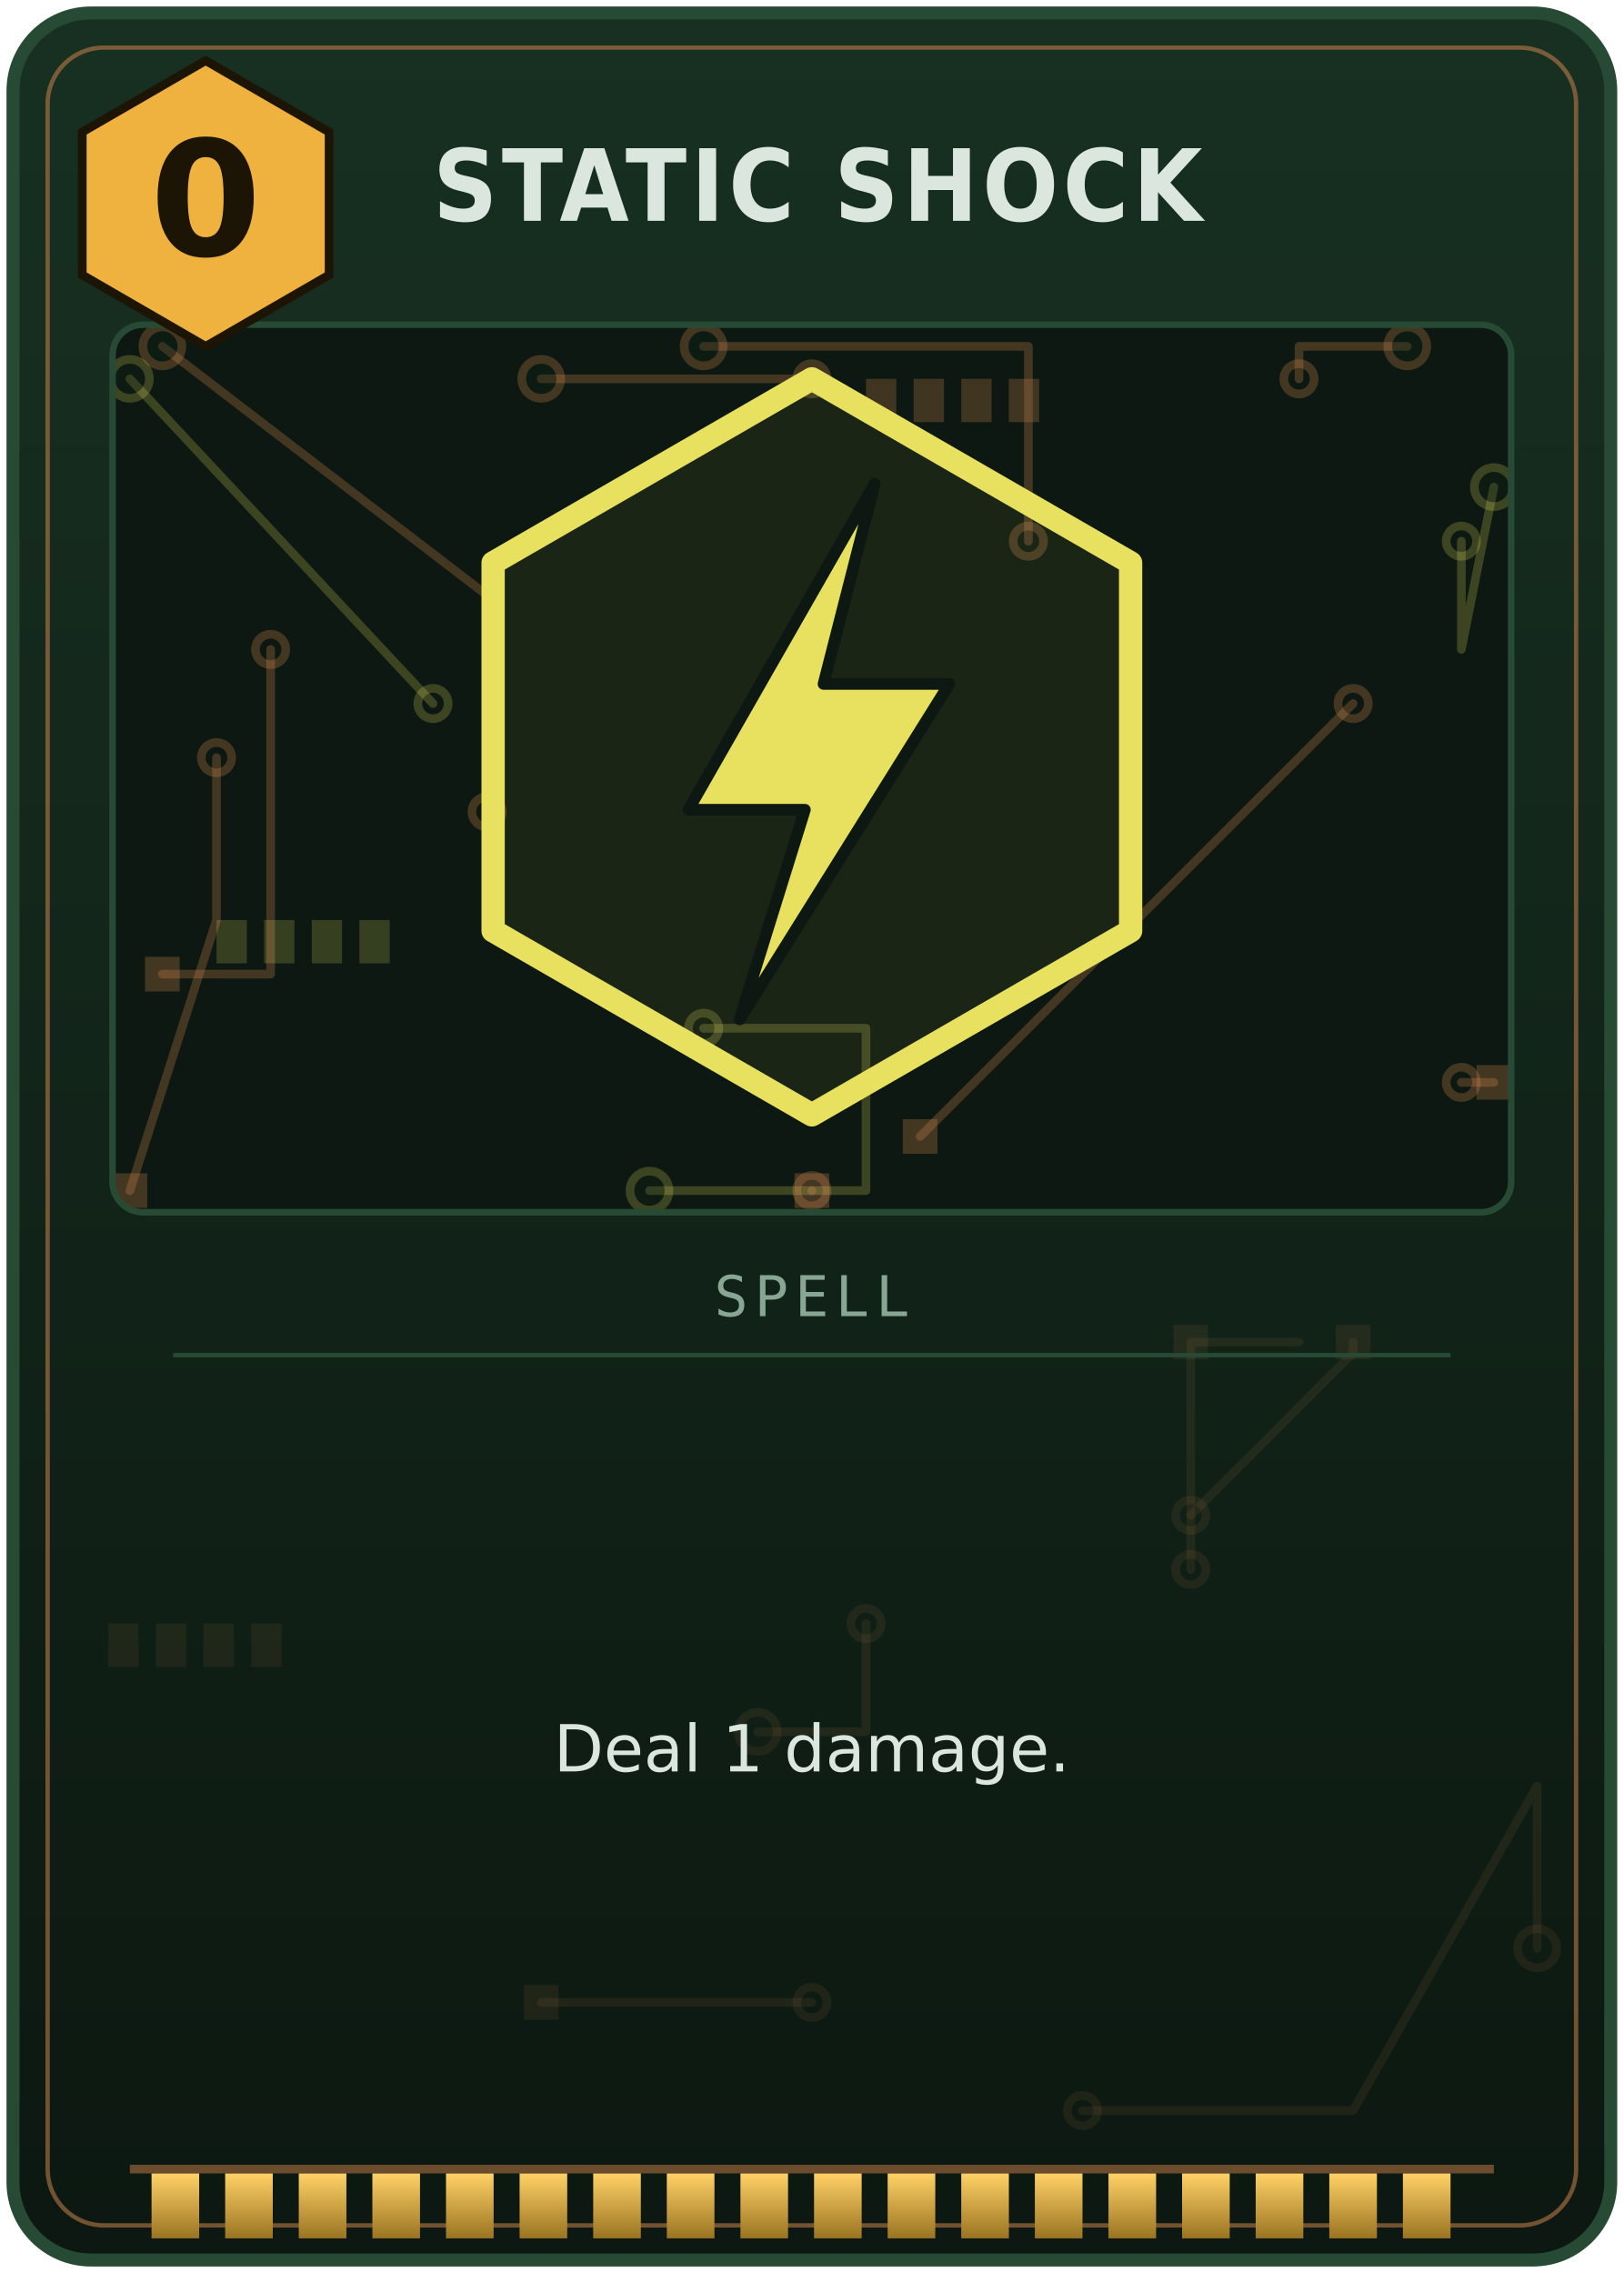
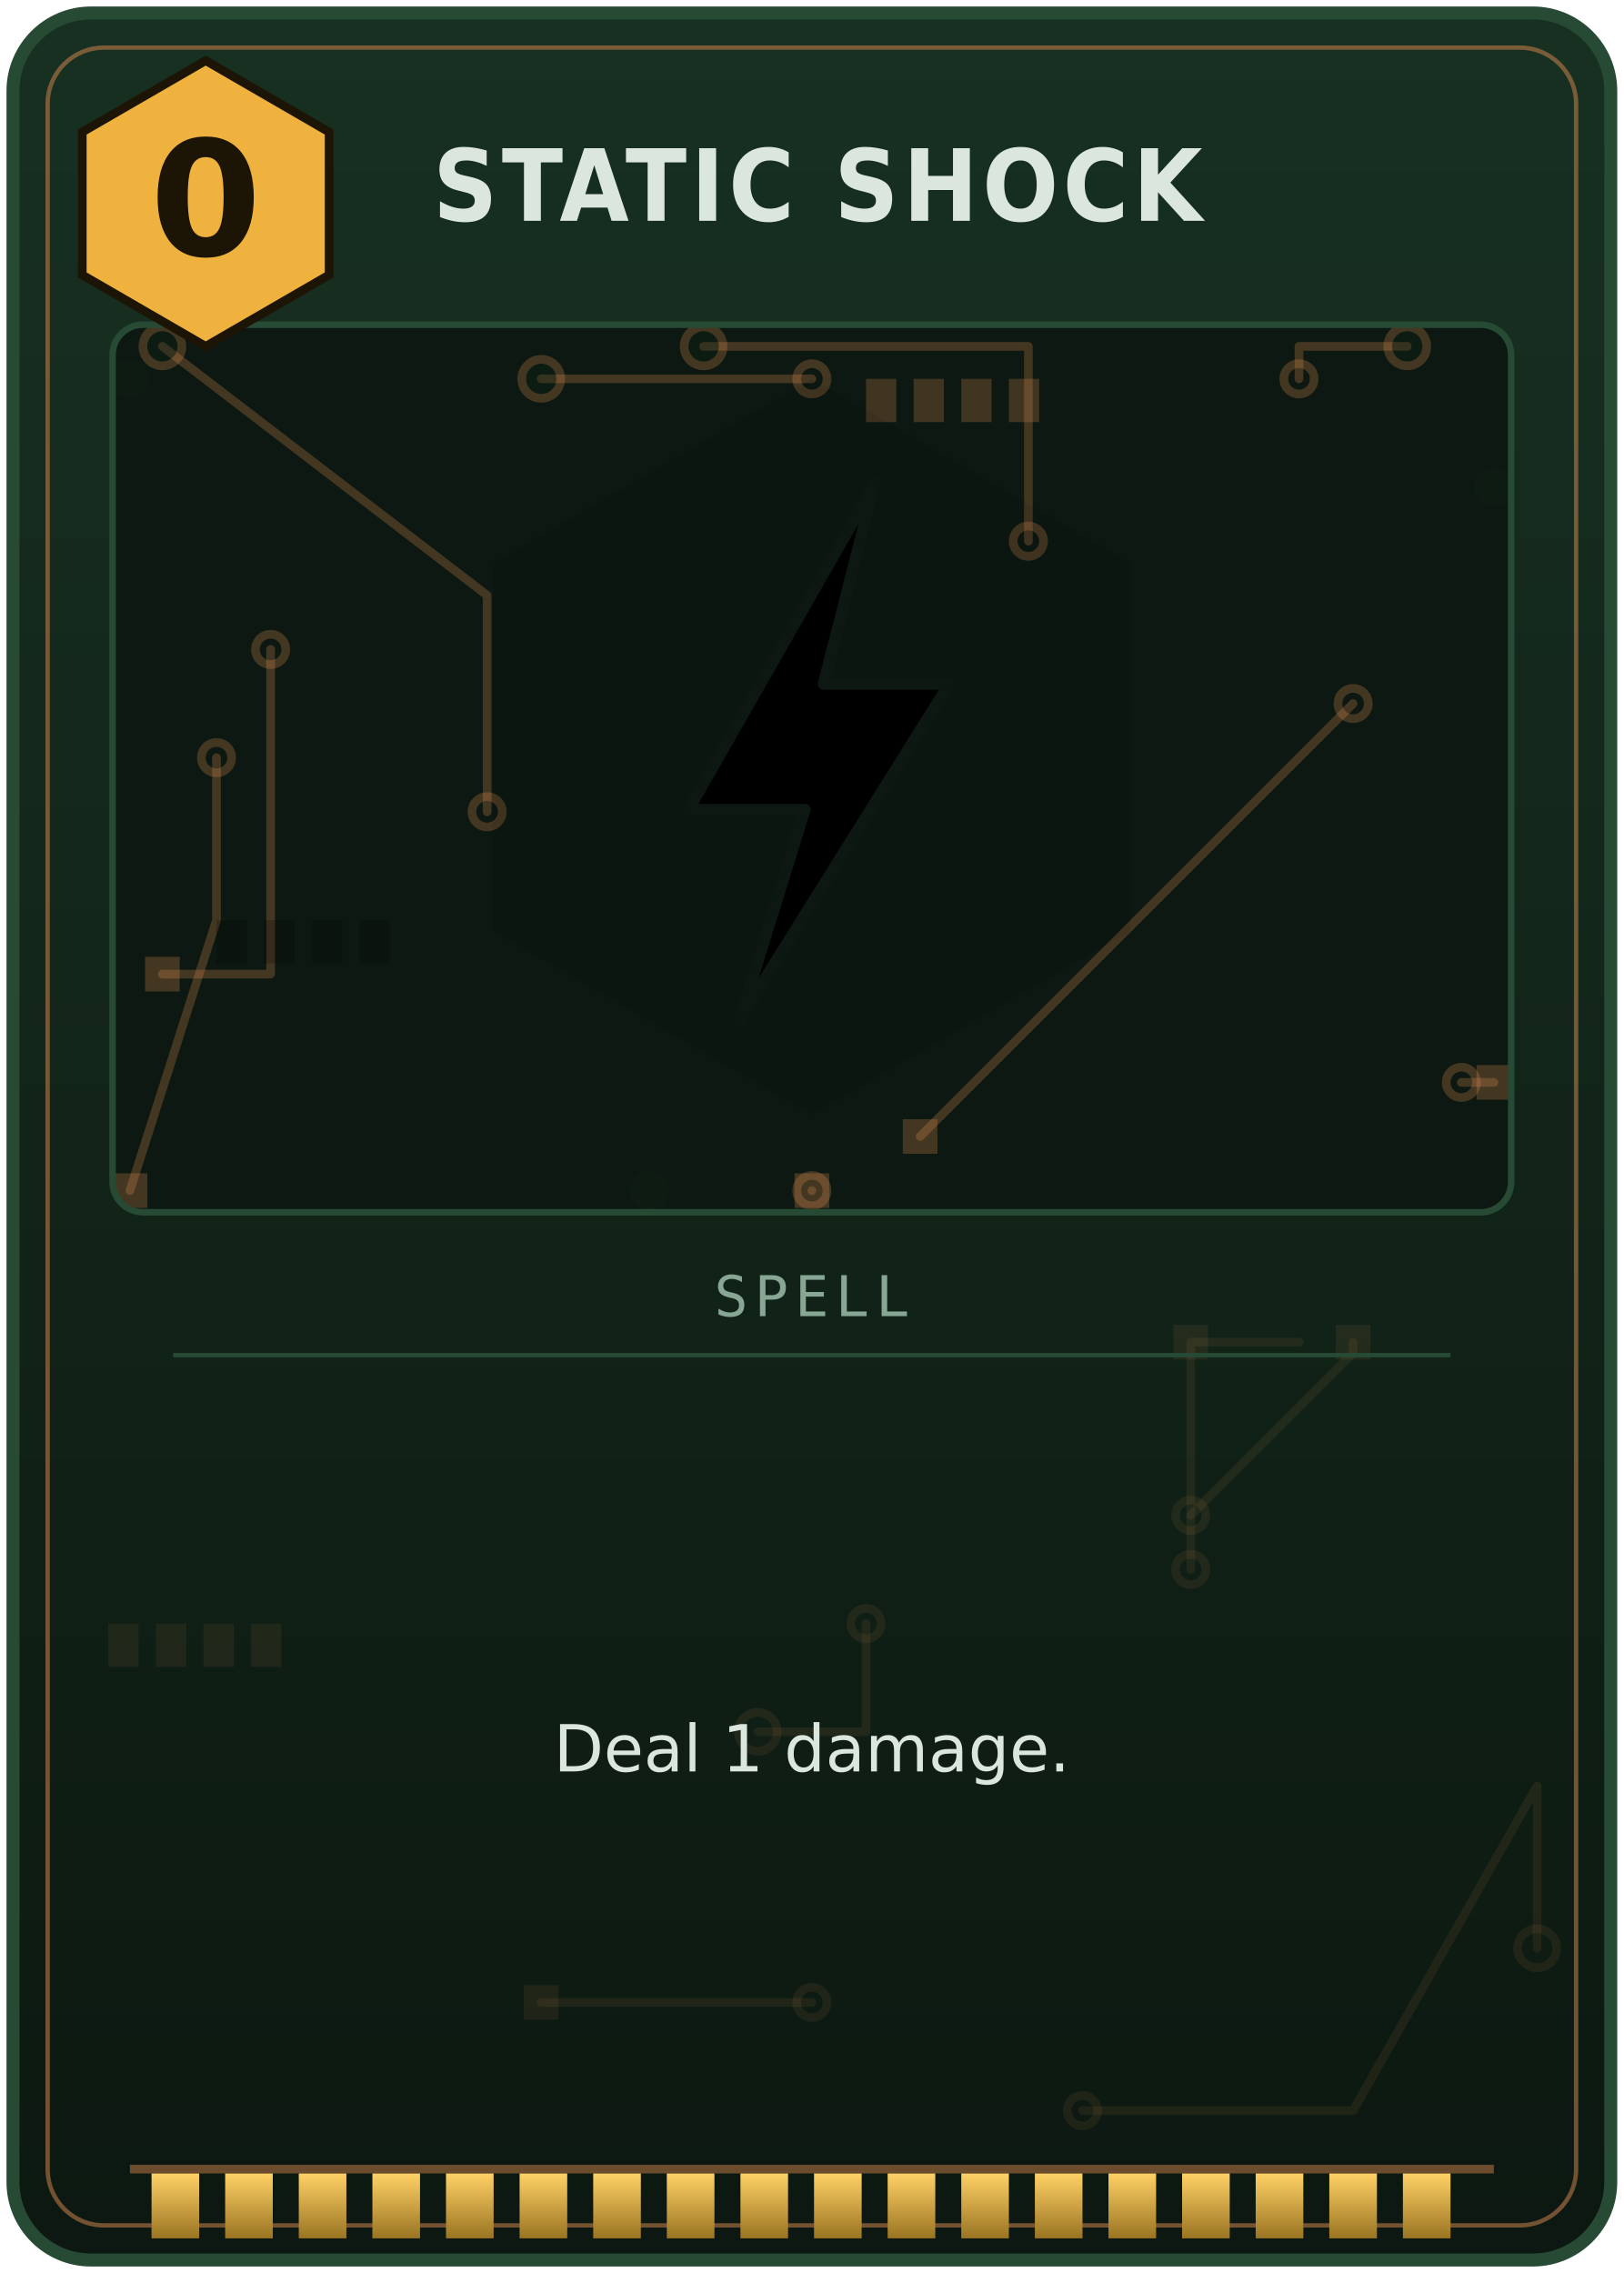
<svg xmlns="http://www.w3.org/2000/svg" width="750" height="1050" viewBox="0 0 750 1050">
  <defs>
    <linearGradient id="bggrad" x1="0" y1="0" x2="0" y2="1">
      <stop offset="0" stop-color="#173021" />
      <stop offset="0.5" stop-color="#122419" />
      <stop offset="1" stop-color="#0c1811" />
    </linearGradient>
    <linearGradient id="guldgrad" x1="0" y1="0" x2="0" y2="1">
      <stop offset="0" stop-color="#ffd166" />
      <stop offset="1" stop-color="#9a7422" />
    </linearGradient>
    <clipPath id="artclip">
      <rect x="52" y="150" width="646" height="410" rx="14" />
    </clipPath>
  </defs>
  <rect x="6" y="6" width="738" height="1038" rx="36" fill="url(#bggrad)" stroke="#274a35" stroke-width="6" />
  <rect x="22" y="22" width="706" height="1006" rx="26" fill="none" stroke="#c9814a" stroke-width="2" opacity="0.55" />
  <circle cx="500" cy="975" r="7" fill="none" stroke="#c9814a" stroke-width="4" opacity="0.1" />
  <path d="M 500 975 L 625 975 L 710 825 L 710 900" fill="none" stroke="#c9814a" stroke-width="4" stroke-linecap="round" stroke-linejoin="round" opacity="0.1" />
  <circle cx="710" cy="900" r="9" fill="#122419" stroke="#c9814a" stroke-width="4" opacity="0.1" />
  <circle cx="550" cy="700" r="7" fill="none" stroke="#c9814a" stroke-width="4" opacity="0.1" />
  <path d="M 550 700 L 625 625 L 625 620" fill="none" stroke="#c9814a" stroke-width="4" stroke-linecap="round" stroke-linejoin="round" opacity="0.1" />
  <rect x="617" y="612" width="16" height="16" fill="#c9814a" opacity="0.1" />
  <circle cx="550" cy="725" r="7" fill="none" stroke="#c9814a" stroke-width="4" opacity="0.1" />
  <path d="M 550 725 L 550 620 L 600 620 L 550 620" fill="none" stroke="#c9814a" stroke-width="4" stroke-linecap="round" stroke-linejoin="round" opacity="0.1" />
  <rect x="542" y="612" width="16" height="16" fill="#c9814a" opacity="0.1" />
  <circle cx="375" cy="925" r="7" fill="none" stroke="#c9814a" stroke-width="4" opacity="0.1" />
  <path d="M 375 925 L 250 925" fill="none" stroke="#c9814a" stroke-width="4" stroke-linecap="round" stroke-linejoin="round" opacity="0.1" />
  <rect x="242" y="917" width="16" height="16" fill="#c9814a" opacity="0.1" />
  <circle cx="400" cy="750" r="7" fill="none" stroke="#c9814a" stroke-width="4" opacity="0.1" />
  <path d="M 400 750 L 400 800 L 350 800" fill="none" stroke="#c9814a" stroke-width="4" stroke-linecap="round" stroke-linejoin="round" opacity="0.1" />
  <circle cx="350" cy="800" r="9" fill="#122419" stroke="#c9814a" stroke-width="4" opacity="0.1" />
  <rect x="50" y="750" width="14" height="20" fill="#c9814a" opacity="0.09" />
  <rect x="72" y="750" width="14" height="20" fill="#c9814a" opacity="0.09" />
  <rect x="94" y="750" width="14" height="20" fill="#c9814a" opacity="0.09" />
  <rect x="116" y="750" width="14" height="20" fill="#c9814a" opacity="0.09" />
  <g clip-path="url(#artclip)">
    <rect x="52" y="150" width="646" height="410" fill="#0c1811" />
    <circle cx="125" cy="300" r="7" fill="none" stroke="#c9814a" stroke-width="4" opacity="0.3" />
    <path d="M 125 300 L 125 450 L 75 450" fill="none" stroke="#c9814a" stroke-width="4" stroke-linecap="round" stroke-linejoin="round" opacity="0.3" />
    <rect x="67" y="442" width="16" height="16" fill="#c9814a" opacity="0.3" />
    <circle cx="675" cy="500" r="7" fill="none" stroke="#c9814a" stroke-width="4" opacity="0.3" />
    <path d="M 675 500 L 690 500" fill="none" stroke="#c9814a" stroke-width="4" stroke-linecap="round" stroke-linejoin="round" opacity="0.3" />
    <rect x="682" y="492" width="16" height="16" fill="#c9814a" opacity="0.3" />
    <circle cx="625" cy="325" r="7" fill="none" stroke="#c9814a" stroke-width="4" opacity="0.3" />
    <path d="M 625 325 L 525 425 L 425 525" fill="none" stroke="#c9814a" stroke-width="4" stroke-linecap="round" stroke-linejoin="round" opacity="0.3" />
    <rect x="417" y="517" width="16" height="16" fill="#c9814a" opacity="0.3" />
    <circle cx="100" cy="350" r="7" fill="none" stroke="#c9814a" stroke-width="4" opacity="0.3" />
    <path d="M 100 350 L 100 425 L 60 550" fill="none" stroke="#c9814a" stroke-width="4" stroke-linecap="round" stroke-linejoin="round" opacity="0.3" />
    <rect x="52" y="542" width="16" height="16" fill="#c9814a" opacity="0.3" />
    <circle cx="600" cy="175" r="7" fill="none" stroke="#c9814a" stroke-width="4" opacity="0.3" />
    <path d="M 600 175 L 600 160 L 650 160" fill="none" stroke="#c9814a" stroke-width="4" stroke-linecap="round" stroke-linejoin="round" opacity="0.3" />
    <circle cx="650" cy="160" r="9" fill="#122419" stroke="#c9814a" stroke-width="4" opacity="0.3" />
    <circle cx="225" cy="375" r="7" fill="none" stroke="#c9814a" stroke-width="4" opacity="0.3" />
    <path d="M 225 375 L 225 275 L 75 160" fill="none" stroke="#c9814a" stroke-width="4" stroke-linecap="round" stroke-linejoin="round" opacity="0.3" />
    <circle cx="75" cy="160" r="9" fill="#122419" stroke="#c9814a" stroke-width="4" opacity="0.3" />
    <circle cx="375" cy="175" r="7" fill="none" stroke="#c9814a" stroke-width="4" opacity="0.3" />
    <path d="M 375 175 L 250 175" fill="none" stroke="#c9814a" stroke-width="4" stroke-linecap="round" stroke-linejoin="round" opacity="0.3" />
    <circle cx="250" cy="175" r="9" fill="#122419" stroke="#c9814a" stroke-width="4" opacity="0.3" />
    <circle cx="475" cy="250" r="7" fill="none" stroke="#c9814a" stroke-width="4" opacity="0.3" />
    <path d="M 475 250 L 475 160 L 325 160" fill="none" stroke="#c9814a" stroke-width="4" stroke-linecap="round" stroke-linejoin="round" opacity="0.3" />
    <circle cx="325" cy="160" r="9" fill="#122419" stroke="#c9814a" stroke-width="4" opacity="0.3" />
    <circle cx="375" cy="550" r="7" fill="none" stroke="#c9814a" stroke-width="4" opacity="0.3" />
    <path d="M 375 550 L 375 550" fill="none" stroke="#c9814a" stroke-width="4" stroke-linecap="round" stroke-linejoin="round" opacity="0.3" />
    <rect x="367" y="542" width="16" height="16" fill="#c9814a" opacity="0.3" />
    <rect x="400" y="175" width="14" height="20" fill="#c9814a" opacity="0.27" />
    <rect x="422" y="175" width="14" height="20" fill="#c9814a" opacity="0.27" />
    <rect x="444" y="175" width="14" height="20" fill="#c9814a" opacity="0.27" />
    <rect x="466" y="175" width="14" height="20" fill="#c9814a" opacity="0.27" />
-     <circle cx="675" cy="250" r="7" fill="none" stroke="#e8e05f" stroke-width="4" opacity="0.22" />
-     <path d="M 675 250 L 675 300 L 690 225" fill="none" stroke="#e8e05f" stroke-width="4" stroke-linecap="round" stroke-linejoin="round" opacity="0.22" />
-     <circle cx="690" cy="225" r="9" fill="#122419" stroke="#e8e05f" stroke-width="4" opacity="0.22" />
-     <circle cx="325" cy="475" r="7" fill="none" stroke="#e8e05f" stroke-width="4" opacity="0.22" />
-     <path d="M 325 475 L 400 475 L 400 550 L 300 550" fill="none" stroke="#e8e05f" stroke-width="4" stroke-linecap="round" stroke-linejoin="round" opacity="0.22" />
-     <circle cx="300" cy="550" r="9" fill="#122419" stroke="#e8e05f" stroke-width="4" opacity="0.22" />
-     <circle cx="200" cy="325" r="7" fill="none" stroke="#e8e05f" stroke-width="4" opacity="0.22" />
-     <path d="M 200 325 L 60 175" fill="none" stroke="#e8e05f" stroke-width="4" stroke-linecap="round" stroke-linejoin="round" opacity="0.22" />
-     <circle cx="60" cy="175" r="9" fill="#122419" stroke="#e8e05f" stroke-width="4" opacity="0.22" />
-     <rect x="100" y="425" width="14" height="20" fill="#e8e05f" opacity="0.198" />
-     <rect x="122" y="425" width="14" height="20" fill="#e8e05f" opacity="0.198" />
-     <rect x="144" y="425" width="14" height="20" fill="#e8e05f" opacity="0.198" />
-     <rect x="166" y="425" width="14" height="20" fill="#e8e05f" opacity="0.198" />
+     <circle cx="675" cy="250" r="7" fill="none" stroke="undefined" stroke-width="4" opacity="0.22" />
+     <path d="M 675 250 L 675 300 L 690 225" fill="none" stroke="undefined" stroke-width="4" stroke-linecap="round" stroke-linejoin="round" opacity="0.22" />
+     <circle cx="690" cy="225" r="9" fill="#122419" stroke="undefined" stroke-width="4" opacity="0.22" />
+     <circle cx="325" cy="475" r="7" fill="none" stroke="undefined" stroke-width="4" opacity="0.22" />
+     <path d="M 325 475 L 400 475 L 400 550 L 300 550" fill="none" stroke="undefined" stroke-width="4" stroke-linecap="round" stroke-linejoin="round" opacity="0.22" />
+     <circle cx="300" cy="550" r="9" fill="#122419" stroke="undefined" stroke-width="4" opacity="0.22" />
+     <circle cx="200" cy="325" r="7" fill="none" stroke="undefined" stroke-width="4" opacity="0.22" />
+     <path d="M 200 325 L 60 175" fill="none" stroke="undefined" stroke-width="4" stroke-linecap="round" stroke-linejoin="round" opacity="0.22" />
+     <circle cx="60" cy="175" r="9" fill="#122419" stroke="undefined" stroke-width="4" opacity="0.22" />
+     <rect x="100" y="425" width="14" height="20" fill="undefined" opacity="0.198" />
+     <rect x="122" y="425" width="14" height="20" fill="undefined" opacity="0.198" />
+     <rect x="144" y="425" width="14" height="20" fill="undefined" opacity="0.198" />
+     <rect x="166" y="425" width="14" height="20" fill="undefined" opacity="0.198" />
    <g transform="translate(375 345) scale(1.076) translate(-375 -345)">
-       <polygon points="511.832,266 511.832,424 375,503 238.168,424 238.168,266 375,187" fill="none" stroke="#e8e05f" stroke-width="10" stroke-linejoin="round" />
-       <polygon points="511.832,266 511.832,424 375,503 238.168,424 238.168,266 375,187" fill="#e8e05f" opacity="0.07" />
-       <path d="M 402 232 L 322 372 L 372 372 L 344 462 L 434 318 L 380 318 Z" fill="#e8e05f" stroke="#0c1811" stroke-width="5" stroke-linejoin="round" />
+       <polygon points="511.832,266 511.832,424 375,503 238.168,424 238.168,266 375,187" fill="none" stroke="undefined" stroke-width="10" stroke-linejoin="round" />
+       <polygon points="511.832,266 511.832,424 375,503 238.168,424 238.168,266 375,187" fill="undefined" opacity="0.07" />
+       <path d="M 402 232 L 322 372 L 372 372 L 344 462 L 434 318 L 380 318 Z" fill="undefined" stroke="#0c1811" stroke-width="5" stroke-linejoin="round" />
    </g>
  </g>
  <rect x="52" y="150" width="646" height="410" rx="14" fill="none" stroke="#274a35" stroke-width="3" />
  <text x="200" y="102" font-family="DejaVu Sans Condensed" font-weight="bold" font-size="46" letter-spacing="2" fill="#dbe7de">STATIC SHOCK</text>
  <polygon points="95,28 152,61 152,127 95,160 38,127 38,61" fill="#f0b23e" stroke="#1c1405" stroke-width="4" />
  <text x="95" y="118" text-anchor="middle" font-family="DejaVu Sans" font-weight="bold" font-size="74" fill="#1c1405">0</text>
  <text x="375" y="608" text-anchor="middle" font-family="DejaVu Sans Mono" font-size="26" letter-spacing="3" fill="#87a693">SPELL</text>
  <line x1="80" y1="626" x2="670" y2="626" stroke="#274a35" stroke-width="2" />
  <text x="375" y="818.3" text-anchor="middle" font-family="DejaVu Sans" font-size="30" fill="#dbe7de">Deal 1 damage.</text>
  <rect x="70" y="1004" width="22" height="30" fill="url(#guldgrad)" />
  <rect x="104" y="1004" width="22" height="30" fill="url(#guldgrad)" />
  <rect x="138" y="1004" width="22" height="30" fill="url(#guldgrad)" />
  <rect x="172" y="1004" width="22" height="30" fill="url(#guldgrad)" />
  <rect x="206" y="1004" width="22" height="30" fill="url(#guldgrad)" />
  <rect x="240" y="1004" width="22" height="30" fill="url(#guldgrad)" />
  <rect x="274" y="1004" width="22" height="30" fill="url(#guldgrad)" />
  <rect x="308" y="1004" width="22" height="30" fill="url(#guldgrad)" />
  <rect x="342" y="1004" width="22" height="30" fill="url(#guldgrad)" />
  <rect x="376" y="1004" width="22" height="30" fill="url(#guldgrad)" />
  <rect x="410" y="1004" width="22" height="30" fill="url(#guldgrad)" />
  <rect x="444" y="1004" width="22" height="30" fill="url(#guldgrad)" />
  <rect x="478" y="1004" width="22" height="30" fill="url(#guldgrad)" />
  <rect x="512" y="1004" width="22" height="30" fill="url(#guldgrad)" />
  <rect x="546" y="1004" width="22" height="30" fill="url(#guldgrad)" />
  <rect x="580" y="1004" width="22" height="30" fill="url(#guldgrad)" />
  <rect x="614" y="1004" width="22" height="30" fill="url(#guldgrad)" />
  <rect x="648" y="1004" width="22" height="30" fill="url(#guldgrad)" />
  <rect x="60" y="1000" width="630" height="4" fill="#c9814a" opacity="0.5" />
</svg>
